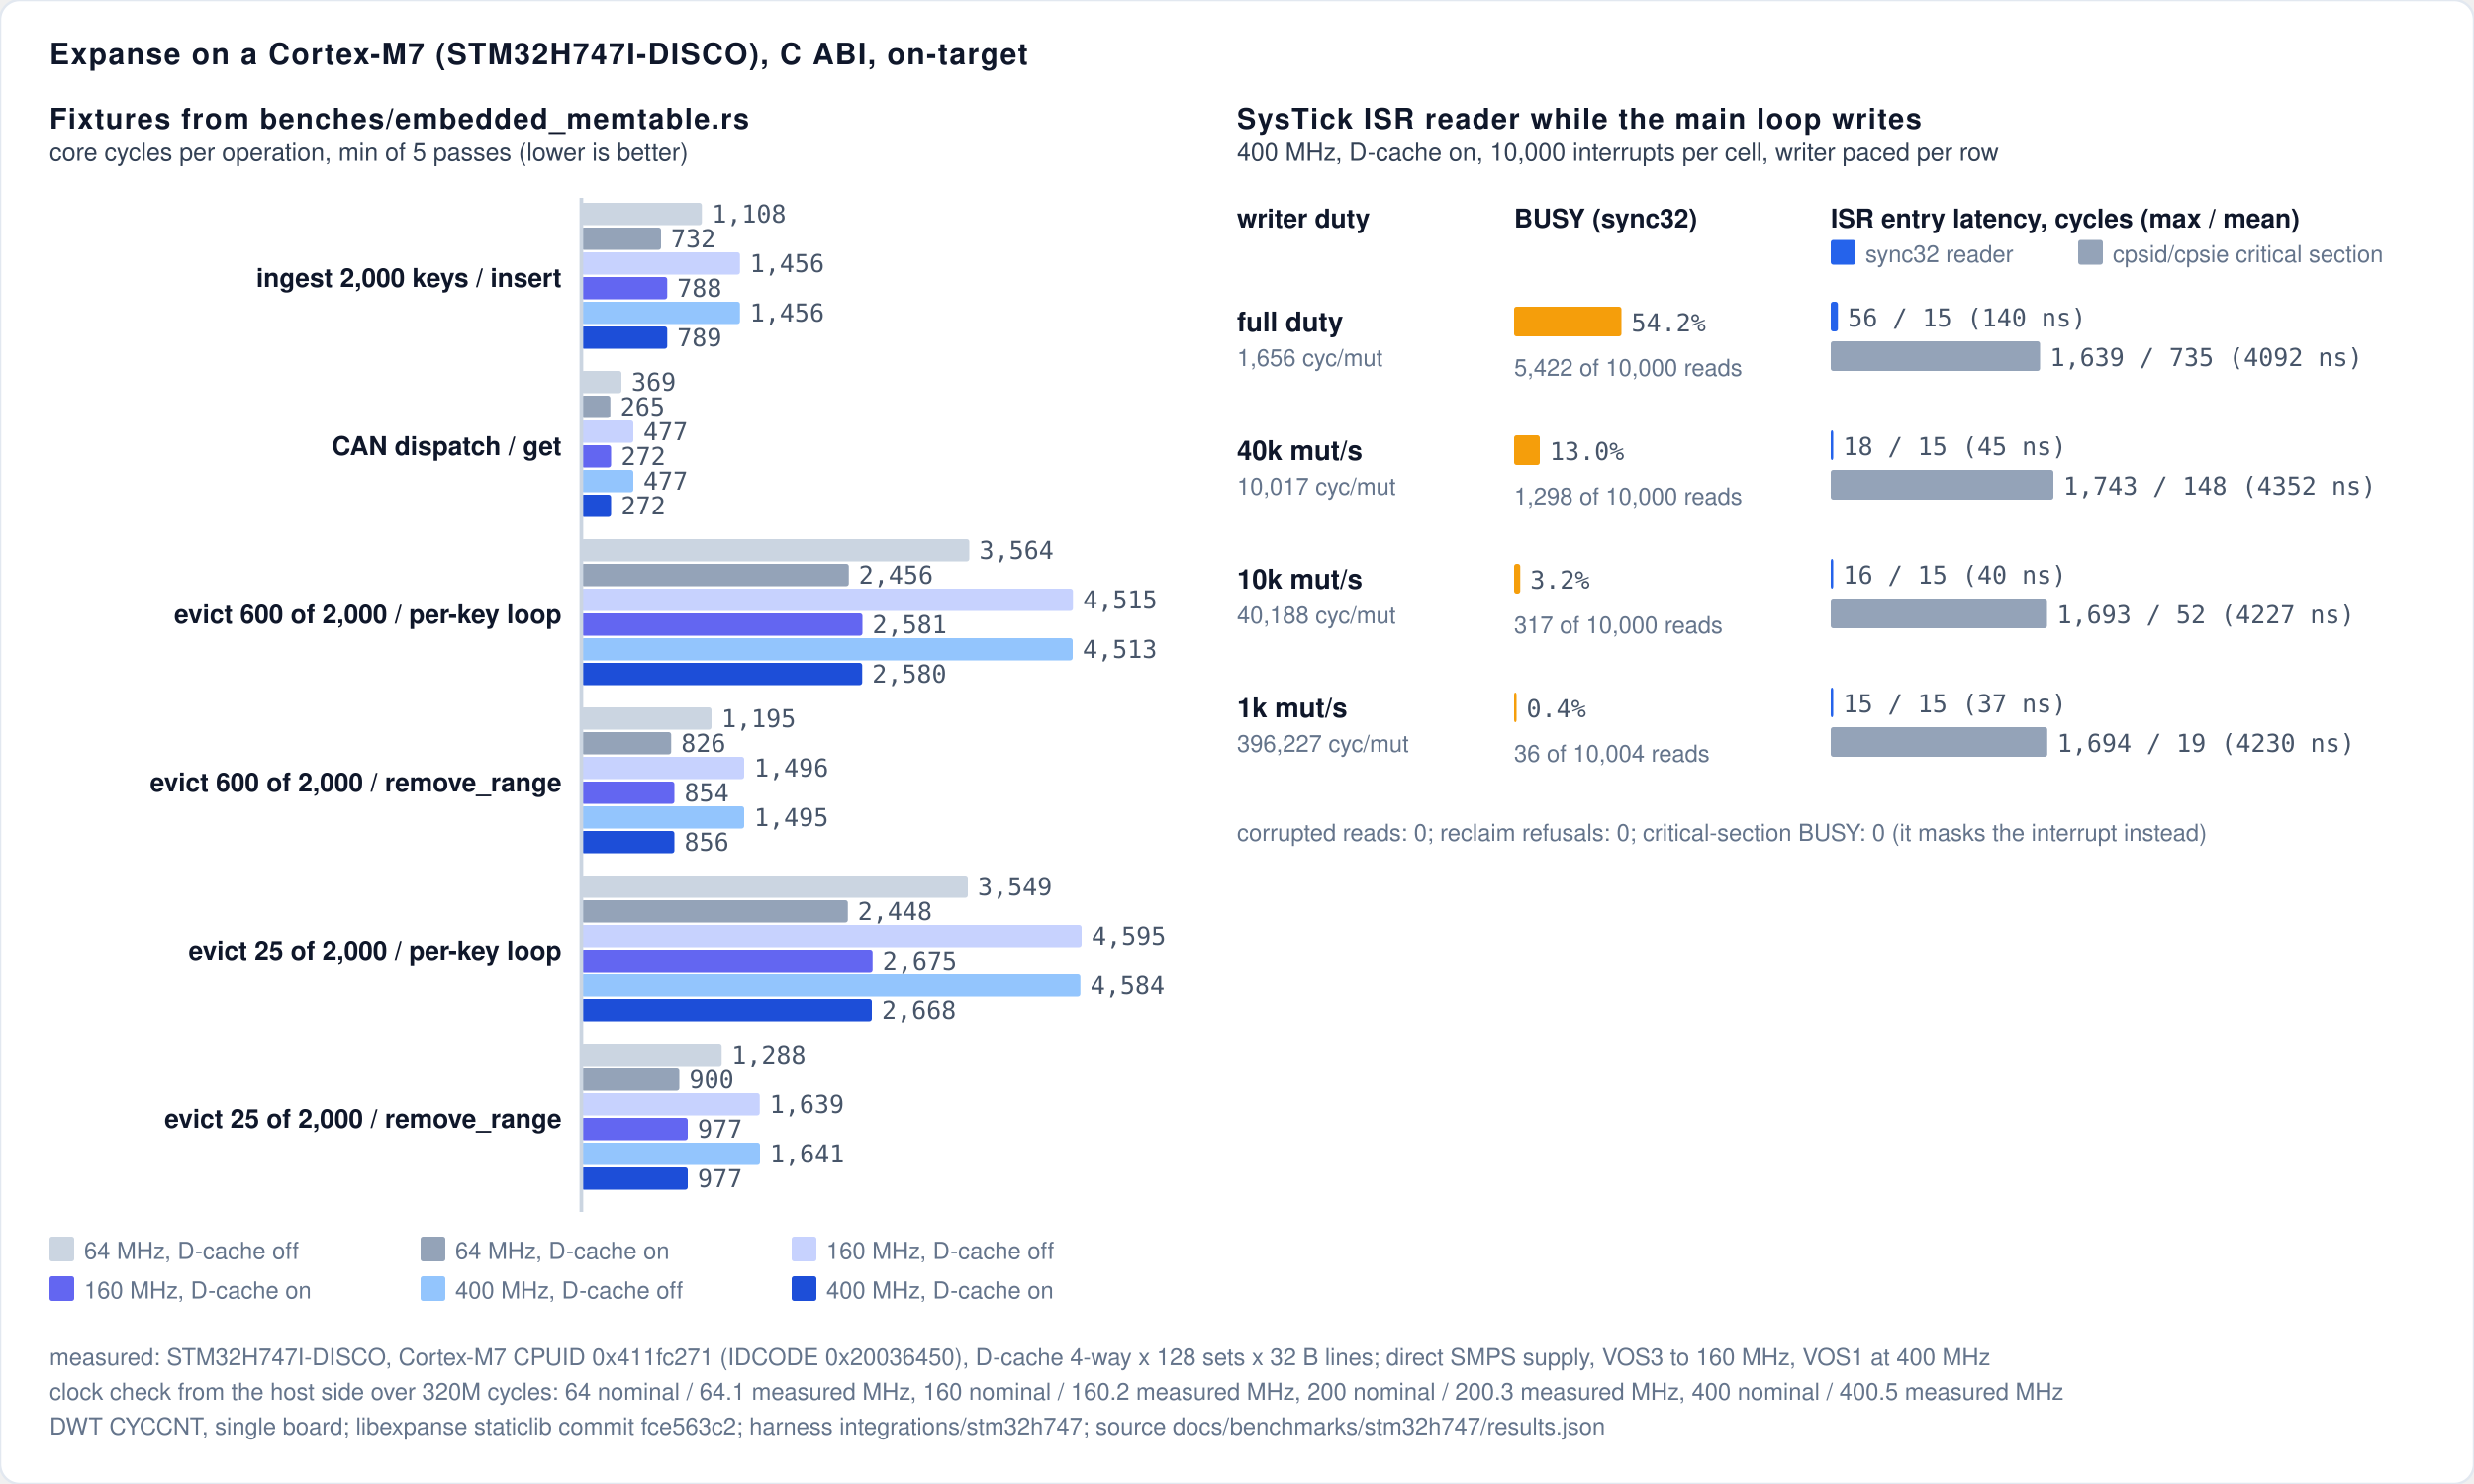
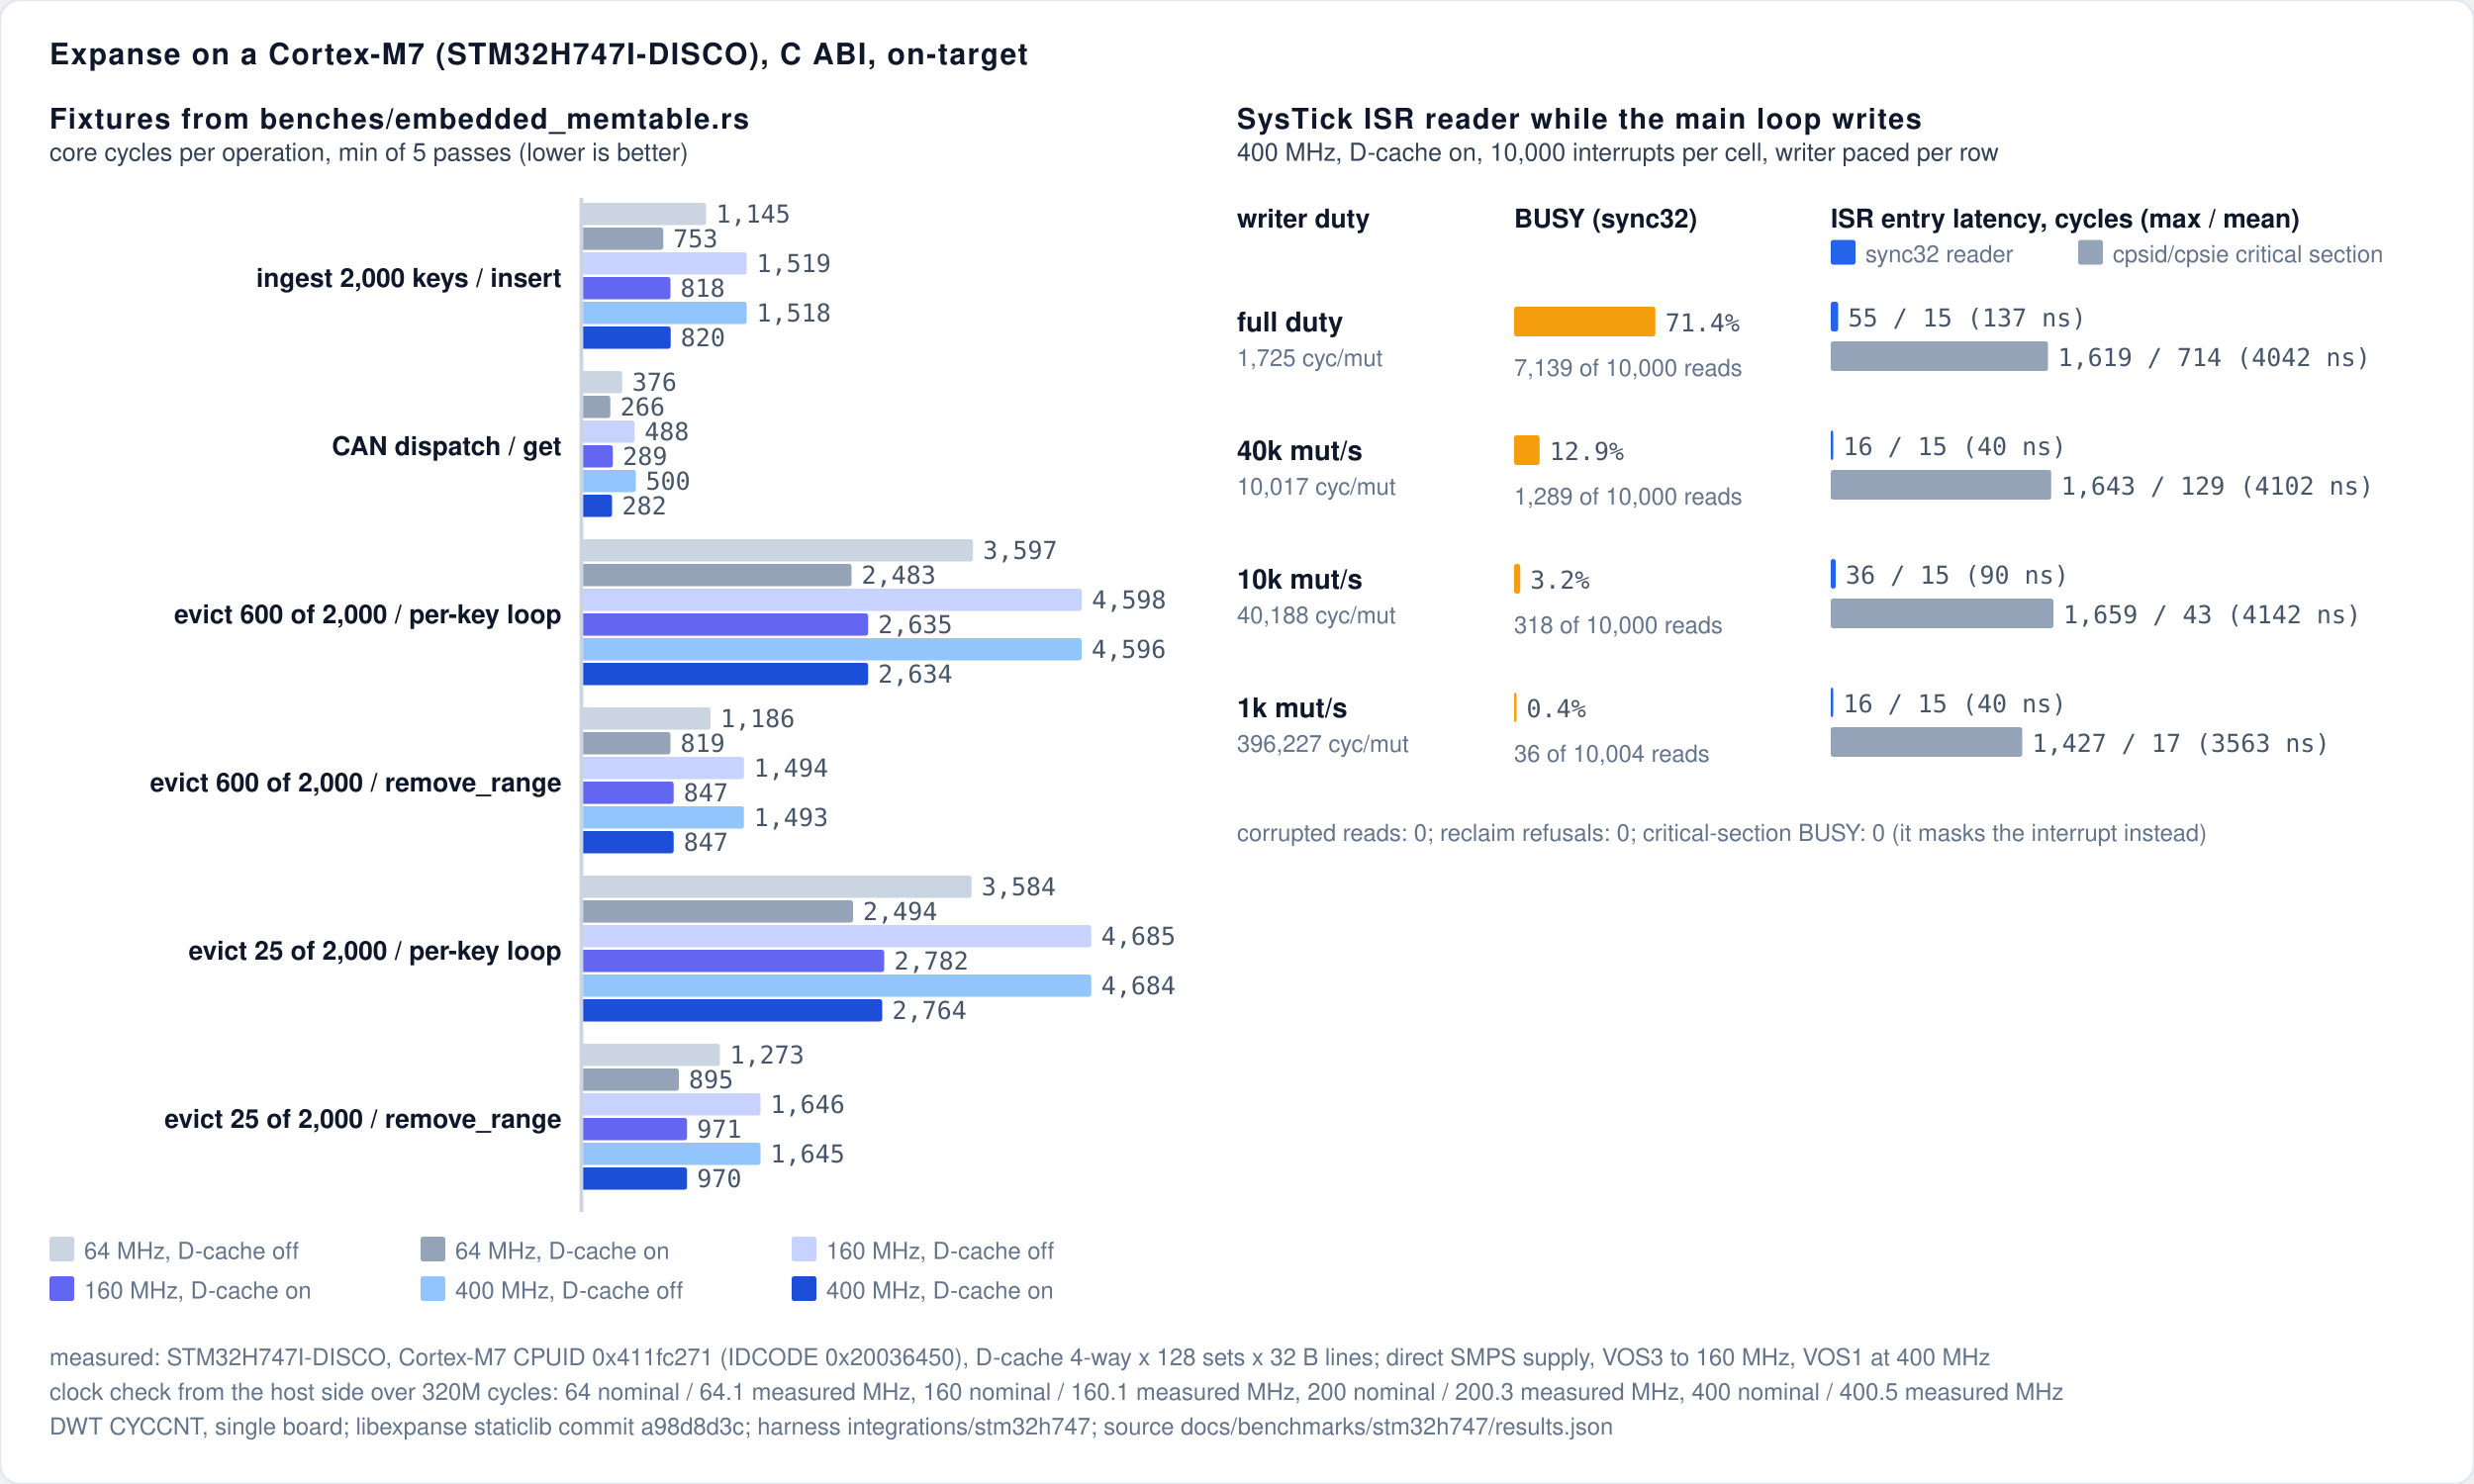
<svg xmlns="http://www.w3.org/2000/svg" role="img" viewBox="0 0 1000 600" width="100%" height="100%">
  <defs>
    <style>
      /* Light theme by default for maximum contrast on the web. */
      .bg { fill: #ffffff; }
      .border { stroke: #e2e8f0; stroke-width: 1px; fill: none; }
      .grid { stroke: #f1f5f9; stroke-width: 1px; stroke-dasharray: 2,3; }
      .axis { stroke: #cbd5e1; stroke-width: 1.5px; }
      .divider { stroke: #e2e8f0; stroke-width: 1px; }

      .t-title { font-family: -apple-system, BlinkMacSystemFont, "Segoe UI", Helvetica, Arial, sans-serif; font-size: 12px; font-weight: 700; letter-spacing: 0.6px; fill: #0f172a; text-transform: uppercase; }
      .t-chart-title { font-family: -apple-system, BlinkMacSystemFont, "Segoe UI", Helvetica, Arial, sans-serif; font-size: 11.5px; font-weight: 700; letter-spacing: 0.6px; fill: #0f172a; text-transform: uppercase; }
      .t-sub { font-family: -apple-system, BlinkMacSystemFont, "Segoe UI", Helvetica, Arial, sans-serif; font-size: 10px; font-weight: 500; fill: #334155; }
      .t-note { font-family: -apple-system, BlinkMacSystemFont, "Segoe UI", Helvetica, Arial, sans-serif; font-size: 9.5px; font-weight: 500; fill: #64748b; }
      .t-unit { font-family: ui-monospace, SFMono-Regular, Menlo, monospace; font-size: 10px; font-weight: 600; fill: #475569; }
      .t-axis-label { font-family: ui-monospace, SFMono-Regular, Menlo, monospace; font-size: 10px; font-weight: 500; fill: #475569; }
      .t-bar-label { font-family: -apple-system, BlinkMacSystemFont, "Segoe UI", Helvetica, Arial, sans-serif; font-size: 11px; font-weight: 700; fill: #0f172a; }
      .t-legend { font-family: -apple-system, BlinkMacSystemFont, "Segoe UI", Helvetica, Arial, sans-serif; font-size: 10.5px; font-weight: 600; fill: #0f172a; }
      .t-win { fill: #15803d; font-weight: 700; }
      .t-loss { fill: #b45309; font-weight: 700; }

      .t-val-accent { font-family: ui-monospace, SFMono-Regular, Menlo, monospace; font-size: 11px; font-weight: 700; fill: #15803d; text-anchor: middle; }
      .t-val-blue { font-family: ui-monospace, SFMono-Regular, Menlo, monospace; font-size: 11px; font-weight: 600; fill: #2563eb; text-anchor: middle; }
      .t-val-muted { font-family: ui-monospace, SFMono-Regular, Menlo, monospace; font-size: 11px; font-weight: 600; fill: #334155; text-anchor: middle; }
      .t-row-accent { font-family: ui-monospace, SFMono-Regular, Menlo, monospace; font-size: 10.5px; font-weight: 700; fill: #15803d; }
      .t-row-muted { font-family: ui-monospace, SFMono-Regular, Menlo, monospace; font-size: 10.5px; font-weight: 600; fill: #334155; }

      .b-expanse { fill: #16a34a; }
      .b-expanse-alt { fill: #10b981; }
      .b-hash { fill: #2563eb; }
      .b-btree { fill: #64748b; }
      .b-skipmap { fill: #94a3b8; }
      .b-other { fill: #64748b; }

      .badge-win { fill: #dcfce7; stroke: #86efac; stroke-width: 1px; rx: 3px; }
      .badge-win-text { font-family: ui-monospace, SFMono-Regular, Menlo, monospace; font-size: 9.5px; font-weight: 700; fill: #15803d; text-anchor: middle; }
      .badge-loss { fill: #fef3c7; stroke: #fcd34d; stroke-width: 1px; rx: 3px; }
      .badge-loss-text { font-family: ui-monospace, SFMono-Regular, Menlo, monospace; font-size: 9.5px; font-weight: 700; fill: #b45309; text-anchor: middle; }

      @media (prefers-color-scheme: dark) {
        .bg { fill: #0d1117; }
        .border { stroke: #30363d; }
        .grid { stroke: #21262d; }
        .axis { stroke: #484f58; }
        .divider { stroke: #21262d; }
        .t-title { fill: #f0f6fc; }
        .t-chart-title { fill: #f0f6fc; }
        .t-sub { fill: #94a3b8; }
        .t-note { fill: #94a3b8; }
        .t-unit { fill: #94a3b8; }
        .t-axis-label { fill: #94a3b8; }
        .t-bar-label { fill: #f8fafc; }
        .t-legend { fill: #f8fafc; }
        .t-win { fill: #4ade80; }
        .t-loss { fill: #fcd34d; }
        .t-val-accent { fill: #4ade80; }
        .t-val-blue { fill: #38bdf8; }
        .t-val-muted { fill: #e2e8f0; }
        .t-row-accent { fill: #4ade80; }
        .t-row-muted { fill: #e2e8f0; }
        .b-expanse { fill: #22c55e; }
        .b-expanse-alt { fill: #34d399; }
        .b-hash { fill: #3b82f6; }
        .b-btree { fill: #64748b; }
        .b-skipmap { fill: #475569; }
        .b-other { fill: #64748b; }
        .badge-win { fill: #064e3b; stroke: #059669; }
        .badge-win-text { fill: #6ee7b7; }
        .badge-loss { fill: #451a03; stroke: #d97706; }
        .badge-loss-text { fill: #fcd34d; }
      }

      :root[data-theme="dark"] .bg, [data-theme="dark"] .bg { fill: #0d1117; }
      :root[data-theme="dark"] .border, [data-theme="dark"] .border { stroke: #30363d; }
      :root[data-theme="dark"] .grid, [data-theme="dark"] .grid { stroke: #21262d; }
      :root[data-theme="dark"] .axis, [data-theme="dark"] .axis { stroke: #484f58; }
      :root[data-theme="dark"] .divider, [data-theme="dark"] .divider { stroke: #21262d; }
      :root[data-theme="dark"] .t-title, [data-theme="dark"] .t-title { fill: #f0f6fc; }
      :root[data-theme="dark"] .t-chart-title, [data-theme="dark"] .t-chart-title { fill: #f0f6fc; }
      :root[data-theme="dark"] .t-sub, [data-theme="dark"] .t-sub { fill: #94a3b8; }
      :root[data-theme="dark"] .t-note, [data-theme="dark"] .t-note { fill: #94a3b8; }
      :root[data-theme="dark"] .t-unit, [data-theme="dark"] .t-unit { fill: #94a3b8; }
      :root[data-theme="dark"] .t-axis-label, [data-theme="dark"] .t-axis-label { fill: #94a3b8; }
      :root[data-theme="dark"] .t-bar-label, [data-theme="dark"] .t-bar-label { fill: #f8fafc; }
      :root[data-theme="dark"] .t-legend, [data-theme="dark"] .t-legend { fill: #f8fafc; }
      :root[data-theme="dark"] .t-win, [data-theme="dark"] .t-win { fill: #4ade80; }
      :root[data-theme="dark"] .t-loss, [data-theme="dark"] .t-loss { fill: #fcd34d; }
      :root[data-theme="dark"] .t-val-accent, [data-theme="dark"] .t-val-accent { fill: #4ade80; }
      :root[data-theme="dark"] .t-val-blue, [data-theme="dark"] .t-val-blue { fill: #38bdf8; }
      :root[data-theme="dark"] .t-val-muted, [data-theme="dark"] .t-val-muted { fill: #e2e8f0; }
      :root[data-theme="dark"] .t-row-accent, [data-theme="dark"] .t-row-accent { fill: #4ade80; }
      :root[data-theme="dark"] .t-row-muted, [data-theme="dark"] .t-row-muted { fill: #e2e8f0; }
      :root[data-theme="dark"] .b-expanse, [data-theme="dark"] .b-expanse { fill: #22c55e; }
      :root[data-theme="dark"] .b-expanse-alt, [data-theme="dark"] .b-expanse-alt { fill: #34d399; }
      :root[data-theme="dark"] .b-hash, [data-theme="dark"] .b-hash { fill: #3b82f6; }
      :root[data-theme="dark"] .b-btree, [data-theme="dark"] .b-btree { fill: #64748b; }
      :root[data-theme="dark"] .b-skipmap, [data-theme="dark"] .b-skipmap { fill: #475569; }
      :root[data-theme="dark"] .b-other, [data-theme="dark"] .b-other { fill: #64748b; }
      :root[data-theme="dark"] .badge-win, [data-theme="dark"] .badge-win { fill: #064e3b; stroke: #059669; }
      :root[data-theme="dark"] .badge-win-text, [data-theme="dark"] .badge-win-text { fill: #6ee7b7; }
      :root[data-theme="dark"] .badge-loss, [data-theme="dark"] .badge-loss { fill: #451a03; stroke: #d97706; }
      :root[data-theme="dark"] .badge-loss-text, [data-theme="dark"] .badge-loss-text { fill: #fcd34d; }
    </style>
  </defs>
  <rect width="100%" height="100%" class="bg" rx="8" />
  <rect width="100%" height="100%" class="border" rx="8" />
  <text x="20" y="26" class="t-title">Expanse on a Cortex-M7 (STM32H747I-DISCO), C ABI, on-target</text>
  <g transform="translate(20, 52)">
    <text x="0" y="0" class="t-chart-title">Fixtures from benches/embedded_memtable.rs</text>
    <text x="0" y="13" class="t-sub">core cycles per operation, min of 5 passes (lower is better)</text>
    <text x="207" y="64" class="t-legend" text-anchor="end">ingest 2,000 keys / insert</text>
-     <rect x="215" y="30" width="48.7" height="9" rx="1" style="fill:#cbd5e1" />
-     <text x="267.7" y="38" class="t-axis-label">1,108</text>
-     <rect x="215" y="40" width="32.2" height="9" rx="1" style="fill:#94a3b8" />
-     <text x="251.2" y="48" class="t-axis-label">732</text>
-     <rect x="215" y="50" width="64.1" height="9" rx="1" style="fill:#c7d2fe" />
-     <text x="283.1" y="58" class="t-axis-label">1,456</text>
-     <rect x="215" y="60" width="34.7" height="9" rx="1" style="fill:#6366f1" />
-     <text x="253.7" y="68" class="t-axis-label">788</text>
-     <rect x="215" y="70" width="64.1" height="9" rx="1" style="fill:#93c5fd" />
-     <text x="283.1" y="78" class="t-axis-label">1,456</text>
-     <rect x="215" y="80" width="34.7" height="9" rx="1" style="fill:#1d4ed8" />
-     <text x="253.7" y="88" class="t-axis-label">789</text>
+     <rect x="215" y="30" width="50.4" height="9" rx="1" style="fill:#cbd5e1" />
+     <text x="269.4" y="38" class="t-axis-label">1,145</text>
+     <rect x="215" y="40" width="33.1" height="9" rx="1" style="fill:#94a3b8" />
+     <text x="252.1" y="48" class="t-axis-label">753</text>
+     <rect x="215" y="50" width="66.8" height="9" rx="1" style="fill:#c7d2fe" />
+     <text x="285.8" y="58" class="t-axis-label">1,519</text>
+     <rect x="215" y="60" width="36.0" height="9" rx="1" style="fill:#6366f1" />
+     <text x="255.0" y="68" class="t-axis-label">818</text>
+     <rect x="215" y="70" width="66.8" height="9" rx="1" style="fill:#93c5fd" />
+     <text x="285.8" y="78" class="t-axis-label">1,518</text>
+     <rect x="215" y="80" width="36.1" height="9" rx="1" style="fill:#1d4ed8" />
+     <text x="255.1" y="88" class="t-axis-label">820</text>
    <text x="207" y="132" class="t-legend" text-anchor="end">CAN dispatch / get</text>
-     <rect x="215" y="98" width="16.2" height="9" rx="1" style="fill:#cbd5e1" />
-     <text x="235.2" y="106" class="t-axis-label">369</text>
+     <rect x="215" y="98" width="16.5" height="9" rx="1" style="fill:#cbd5e1" />
+     <text x="235.5" y="106" class="t-axis-label">376</text>
    <rect x="215" y="108" width="11.7" height="9" rx="1" style="fill:#94a3b8" />
-     <text x="230.7" y="116" class="t-axis-label">265</text>
-     <rect x="215" y="118" width="21.0" height="9" rx="1" style="fill:#c7d2fe" />
-     <text x="240.0" y="126" class="t-axis-label">477</text>
-     <rect x="215" y="128" width="12.0" height="9" rx="1" style="fill:#6366f1" />
-     <text x="231.0" y="136" class="t-axis-label">272</text>
-     <rect x="215" y="138" width="21.0" height="9" rx="1" style="fill:#93c5fd" />
-     <text x="240.0" y="146" class="t-axis-label">477</text>
-     <rect x="215" y="148" width="12.0" height="9" rx="1" style="fill:#1d4ed8" />
-     <text x="231.0" y="156" class="t-axis-label">272</text>
+     <text x="230.7" y="116" class="t-axis-label">266</text>
+     <rect x="215" y="118" width="21.5" height="9" rx="1" style="fill:#c7d2fe" />
+     <text x="240.5" y="126" class="t-axis-label">488</text>
+     <rect x="215" y="128" width="12.7" height="9" rx="1" style="fill:#6366f1" />
+     <text x="231.7" y="136" class="t-axis-label">289</text>
+     <rect x="215" y="138" width="22.0" height="9" rx="1" style="fill:#93c5fd" />
+     <text x="241.0" y="146" class="t-axis-label">500</text>
+     <rect x="215" y="148" width="12.4" height="9" rx="1" style="fill:#1d4ed8" />
+     <text x="231.4" y="156" class="t-axis-label">282</text>
    <text x="207" y="200" class="t-legend" text-anchor="end">evict 600 of 2,000 / per-key loop</text>
-     <rect x="215" y="166" width="156.8" height="9" rx="1" style="fill:#cbd5e1" />
-     <text x="375.8" y="174" class="t-axis-label">3,564</text>
-     <rect x="215" y="176" width="108.1" height="9" rx="1" style="fill:#94a3b8" />
-     <text x="327.1" y="184" class="t-axis-label">2,456</text>
-     <rect x="215" y="186" width="198.7" height="9" rx="1" style="fill:#c7d2fe" />
-     <text x="417.7" y="194" class="t-axis-label">4,515</text>
-     <rect x="215" y="196" width="113.6" height="9" rx="1" style="fill:#6366f1" />
-     <text x="332.6" y="204" class="t-axis-label">2,581</text>
-     <rect x="215" y="206" width="198.6" height="9" rx="1" style="fill:#93c5fd" />
-     <text x="417.6" y="214" class="t-axis-label">4,513</text>
-     <rect x="215" y="216" width="113.5" height="9" rx="1" style="fill:#1d4ed8" />
-     <text x="332.5" y="224" class="t-axis-label">2,580</text>
+     <rect x="215" y="166" width="158.3" height="9" rx="1" style="fill:#cbd5e1" />
+     <text x="377.3" y="174" class="t-axis-label">3,597</text>
+     <rect x="215" y="176" width="109.2" height="9" rx="1" style="fill:#94a3b8" />
+     <text x="328.2" y="184" class="t-axis-label">2,483</text>
+     <rect x="215" y="186" width="202.3" height="9" rx="1" style="fill:#c7d2fe" />
+     <text x="421.3" y="194" class="t-axis-label">4,598</text>
+     <rect x="215" y="196" width="115.9" height="9" rx="1" style="fill:#6366f1" />
+     <text x="334.9" y="204" class="t-axis-label">2,635</text>
+     <rect x="215" y="206" width="202.2" height="9" rx="1" style="fill:#93c5fd" />
+     <text x="421.2" y="214" class="t-axis-label">4,596</text>
+     <rect x="215" y="216" width="115.9" height="9" rx="1" style="fill:#1d4ed8" />
+     <text x="334.9" y="224" class="t-axis-label">2,634</text>
    <text x="207" y="268" class="t-legend" text-anchor="end">evict 600 of 2,000 / remove_range</text>
-     <rect x="215" y="234" width="52.6" height="9" rx="1" style="fill:#cbd5e1" />
-     <text x="271.6" y="242" class="t-axis-label">1,195</text>
-     <rect x="215" y="244" width="36.3" height="9" rx="1" style="fill:#94a3b8" />
-     <text x="255.3" y="252" class="t-axis-label">826</text>
-     <rect x="215" y="254" width="65.8" height="9" rx="1" style="fill:#c7d2fe" />
-     <text x="284.8" y="262" class="t-axis-label">1,496</text>
-     <rect x="215" y="264" width="37.6" height="9" rx="1" style="fill:#6366f1" />
-     <text x="256.6" y="272" class="t-axis-label">854</text>
-     <rect x="215" y="274" width="65.8" height="9" rx="1" style="fill:#93c5fd" />
-     <text x="284.8" y="282" class="t-axis-label">1,495</text>
-     <rect x="215" y="284" width="37.6" height="9" rx="1" style="fill:#1d4ed8" />
-     <text x="256.6" y="292" class="t-axis-label">856</text>
+     <rect x="215" y="234" width="52.2" height="9" rx="1" style="fill:#cbd5e1" />
+     <text x="271.2" y="242" class="t-axis-label">1,186</text>
+     <rect x="215" y="244" width="36.0" height="9" rx="1" style="fill:#94a3b8" />
+     <text x="255.0" y="252" class="t-axis-label">819</text>
+     <rect x="215" y="254" width="65.7" height="9" rx="1" style="fill:#c7d2fe" />
+     <text x="284.7" y="262" class="t-axis-label">1,494</text>
+     <rect x="215" y="264" width="37.3" height="9" rx="1" style="fill:#6366f1" />
+     <text x="256.3" y="272" class="t-axis-label">847</text>
+     <rect x="215" y="274" width="65.7" height="9" rx="1" style="fill:#93c5fd" />
+     <text x="284.7" y="282" class="t-axis-label">1,493</text>
+     <rect x="215" y="284" width="37.3" height="9" rx="1" style="fill:#1d4ed8" />
+     <text x="256.3" y="292" class="t-axis-label">847</text>
    <text x="207" y="336" class="t-legend" text-anchor="end">evict 25 of 2,000 / per-key loop</text>
-     <rect x="215" y="302" width="156.2" height="9" rx="1" style="fill:#cbd5e1" />
-     <text x="375.2" y="310" class="t-axis-label">3,549</text>
-     <rect x="215" y="312" width="107.7" height="9" rx="1" style="fill:#94a3b8" />
-     <text x="326.7" y="320" class="t-axis-label">2,448</text>
-     <rect x="215" y="322" width="202.2" height="9" rx="1" style="fill:#c7d2fe" />
-     <text x="421.2" y="330" class="t-axis-label">4,595</text>
-     <rect x="215" y="332" width="117.7" height="9" rx="1" style="fill:#6366f1" />
-     <text x="336.7" y="340" class="t-axis-label">2,675</text>
-     <rect x="215" y="342" width="201.7" height="9" rx="1" style="fill:#93c5fd" />
-     <text x="420.7" y="350" class="t-axis-label">4,584</text>
-     <rect x="215" y="352" width="117.4" height="9" rx="1" style="fill:#1d4ed8" />
-     <text x="336.4" y="360" class="t-axis-label">2,668</text>
+     <rect x="215" y="302" width="157.7" height="9" rx="1" style="fill:#cbd5e1" />
+     <text x="376.7" y="310" class="t-axis-label">3,584</text>
+     <rect x="215" y="312" width="109.8" height="9" rx="1" style="fill:#94a3b8" />
+     <text x="328.8" y="320" class="t-axis-label">2,494</text>
+     <rect x="215" y="322" width="206.1" height="9" rx="1" style="fill:#c7d2fe" />
+     <text x="425.1" y="330" class="t-axis-label">4,685</text>
+     <rect x="215" y="332" width="122.4" height="9" rx="1" style="fill:#6366f1" />
+     <text x="341.4" y="340" class="t-axis-label">2,782</text>
+     <rect x="215" y="342" width="206.1" height="9" rx="1" style="fill:#93c5fd" />
+     <text x="425.1" y="350" class="t-axis-label">4,684</text>
+     <rect x="215" y="352" width="121.6" height="9" rx="1" style="fill:#1d4ed8" />
+     <text x="340.6" y="360" class="t-axis-label">2,764</text>
    <text x="207" y="404" class="t-legend" text-anchor="end">evict 25 of 2,000 / remove_range</text>
-     <rect x="215" y="370" width="56.7" height="9" rx="1" style="fill:#cbd5e1" />
-     <text x="275.7" y="378" class="t-axis-label">1,288</text>
-     <rect x="215" y="380" width="39.6" height="9" rx="1" style="fill:#94a3b8" />
-     <text x="258.6" y="388" class="t-axis-label">900</text>
-     <rect x="215" y="390" width="72.1" height="9" rx="1" style="fill:#c7d2fe" />
-     <text x="291.1" y="398" class="t-axis-label">1,639</text>
-     <rect x="215" y="400" width="43.0" height="9" rx="1" style="fill:#6366f1" />
-     <text x="262.0" y="408" class="t-axis-label">977</text>
-     <rect x="215" y="410" width="72.2" height="9" rx="1" style="fill:#93c5fd" />
-     <text x="291.2" y="418" class="t-axis-label">1,641</text>
-     <rect x="215" y="420" width="43.0" height="9" rx="1" style="fill:#1d4ed8" />
-     <text x="262.0" y="428" class="t-axis-label">977</text>
+     <rect x="215" y="370" width="56.0" height="9" rx="1" style="fill:#cbd5e1" />
+     <text x="275.0" y="378" class="t-axis-label">1,273</text>
+     <rect x="215" y="380" width="39.4" height="9" rx="1" style="fill:#94a3b8" />
+     <text x="258.4" y="388" class="t-axis-label">895</text>
+     <rect x="215" y="390" width="72.4" height="9" rx="1" style="fill:#c7d2fe" />
+     <text x="291.4" y="398" class="t-axis-label">1,646</text>
+     <rect x="215" y="400" width="42.7" height="9" rx="1" style="fill:#6366f1" />
+     <text x="261.7" y="408" class="t-axis-label">971</text>
+     <rect x="215" y="410" width="72.4" height="9" rx="1" style="fill:#93c5fd" />
+     <text x="291.4" y="418" class="t-axis-label">1,645</text>
+     <rect x="215" y="420" width="42.7" height="9" rx="1" style="fill:#1d4ed8" />
+     <text x="261.7" y="428" class="t-axis-label">970</text>
    <line x1="215" y1="28" x2="215" y2="438" class="axis" />
    <rect x="0" y="448" width="10" height="10" rx="1" style="fill:#cbd5e1" />
    <text x="14" y="457" class="t-note">64 MHz, D-cache off</text>
    <rect x="150" y="448" width="10" height="10" rx="1" style="fill:#94a3b8" />
    <text x="164" y="457" class="t-note">64 MHz, D-cache on</text>
    <rect x="300" y="448" width="10" height="10" rx="1" style="fill:#c7d2fe" />
    <text x="314" y="457" class="t-note">160 MHz, D-cache off</text>
    <rect x="0" y="464" width="10" height="10" rx="1" style="fill:#6366f1" />
    <text x="14" y="473" class="t-note">160 MHz, D-cache on</text>
    <rect x="150" y="464" width="10" height="10" rx="1" style="fill:#93c5fd" />
    <text x="164" y="473" class="t-note">400 MHz, D-cache off</text>
    <rect x="300" y="464" width="10" height="10" rx="1" style="fill:#1d4ed8" />
    <text x="314" y="473" class="t-note">400 MHz, D-cache on</text>
  </g>
  <g transform="translate(500, 52)">
    <text x="0" y="0" class="t-chart-title">SysTick ISR reader while the main loop writes</text>
    <text x="0" y="13" class="t-sub">400 MHz, D-cache on, 10,000 interrupts per cell, writer paced per row</text>
    <text x="0" y="40" class="t-legend">writer duty</text>
    <text x="112" y="40" class="t-legend">BUSY (sync32)</text>
    <text x="240" y="40" class="t-legend">ISR entry latency, cycles (max / mean)</text>
    <rect x="240" y="45" width="10" height="10" rx="1" style="fill:#2563eb" />
    <text x="254" y="54" class="t-note">sync32 reader</text>
    <rect x="340" y="45" width="10" height="10" rx="1" style="fill:#94a3b8" />
    <text x="354" y="54" class="t-note">cpsid/cpsie critical section</text>
    <text x="0" y="82" class="t-bar-label">full duty</text>
-     <text x="0" y="96" class="t-note">1,656 cyc/mut</text>
-     <rect x="112" y="72" width="43.4" height="12" rx="1" style="fill:#f59e0b" />
-     <text x="159.4" y="82" class="t-axis-label">54.2%</text>
-     <text x="112" y="100" class="t-note">5,422 of 10,000 reads</text>
-     <rect x="240" y="70" width="2.9" height="12" rx="1" style="fill:#2563eb" />
-     <text x="246.9" y="80" class="t-axis-label">56 / 15 (140 ns)</text>
-     <rect x="240" y="86" width="84.6" height="12" rx="1" style="fill:#94a3b8" />
-     <text x="328.6" y="96" class="t-axis-label">1,639 / 735 (4092 ns)</text>
+     <text x="0" y="96" class="t-note">1,725 cyc/mut</text>
+     <rect x="112" y="72" width="57.1" height="12" rx="1" style="fill:#f59e0b" />
+     <text x="173.1" y="82" class="t-axis-label">71.4%</text>
+     <text x="112" y="100" class="t-note">7,139 of 10,000 reads</text>
+     <rect x="240" y="70" width="3.0" height="12" rx="1" style="fill:#2563eb" />
+     <text x="247.0" y="80" class="t-axis-label">55 / 15 (137 ns)</text>
+     <rect x="240" y="86" width="87.8" height="12" rx="1" style="fill:#94a3b8" />
+     <text x="331.8" y="96" class="t-axis-label">1,619 / 714 (4042 ns)</text>
    <text x="0" y="134" class="t-bar-label">40k mut/s</text>
    <text x="0" y="148" class="t-note">10,017 cyc/mut</text>
-     <rect x="112" y="124" width="10.4" height="12" rx="1" style="fill:#f59e0b" />
-     <text x="126.4" y="134" class="t-axis-label">13.0%</text>
-     <text x="112" y="152" class="t-note">1,298 of 10,000 reads</text>
+     <rect x="112" y="124" width="10.3" height="12" rx="1" style="fill:#f59e0b" />
+     <text x="126.3" y="134" class="t-axis-label">12.9%</text>
+     <text x="112" y="152" class="t-note">1,289 of 10,000 reads</text>
    <rect x="240" y="122" width="1.0" height="12" rx="1" style="fill:#2563eb" />
-     <text x="245.0" y="132" class="t-axis-label">18 / 15 (45 ns)</text>
-     <rect x="240" y="138" width="90.0" height="12" rx="1" style="fill:#94a3b8" />
-     <text x="334.0" y="148" class="t-axis-label">1,743 / 148 (4352 ns)</text>
+     <text x="245.0" y="132" class="t-axis-label">16 / 15 (40 ns)</text>
+     <rect x="240" y="138" width="89.1" height="12" rx="1" style="fill:#94a3b8" />
+     <text x="333.1" y="148" class="t-axis-label">1,643 / 129 (4102 ns)</text>
    <text x="0" y="186" class="t-bar-label">10k mut/s</text>
    <text x="0" y="200" class="t-note">40,188 cyc/mut</text>
    <rect x="112" y="176" width="2.5" height="12" rx="1" style="fill:#f59e0b" />
    <text x="118.5" y="186" class="t-axis-label">3.2%</text>
-     <text x="112" y="204" class="t-note">317 of 10,000 reads</text>
-     <rect x="240" y="174" width="1.0" height="12" rx="1" style="fill:#2563eb" />
-     <text x="245.0" y="184" class="t-axis-label">16 / 15 (40 ns)</text>
-     <rect x="240" y="190" width="87.4" height="12" rx="1" style="fill:#94a3b8" />
-     <text x="331.4" y="200" class="t-axis-label">1,693 / 52 (4227 ns)</text>
+     <text x="112" y="204" class="t-note">318 of 10,000 reads</text>
+     <rect x="240" y="174" width="2.0" height="12" rx="1" style="fill:#2563eb" />
+     <text x="246.0" y="184" class="t-axis-label">36 / 15 (90 ns)</text>
+     <rect x="240" y="190" width="90.0" height="12" rx="1" style="fill:#94a3b8" />
+     <text x="334.0" y="200" class="t-axis-label">1,659 / 43 (4142 ns)</text>
    <text x="0" y="238" class="t-bar-label">1k mut/s</text>
    <text x="0" y="252" class="t-note">396,227 cyc/mut</text>
    <rect x="112" y="228" width="1.0" height="12" rx="1" style="fill:#f59e0b" />
    <text x="117.0" y="238" class="t-axis-label">0.4%</text>
    <text x="112" y="256" class="t-note">36 of 10,004 reads</text>
    <rect x="240" y="226" width="1.0" height="12" rx="1" style="fill:#2563eb" />
-     <text x="245.0" y="236" class="t-axis-label">15 / 15 (37 ns)</text>
-     <rect x="240" y="242" width="87.5" height="12" rx="1" style="fill:#94a3b8" />
-     <text x="331.5" y="252" class="t-axis-label">1,694 / 19 (4230 ns)</text>
+     <text x="245.0" y="236" class="t-axis-label">16 / 15 (40 ns)</text>
+     <rect x="240" y="242" width="77.4" height="12" rx="1" style="fill:#94a3b8" />
+     <text x="321.4" y="252" class="t-axis-label">1,427 / 17 (3563 ns)</text>
    <text x="0" y="288" class="t-note">corrupted reads: 0; reclaim refusals: 0; critical-section BUSY: 0 (it masks the interrupt instead)</text>
  </g>
  <text x="20" y="552" class="t-note">measured: STM32H747I-DISCO, Cortex-M7 CPUID 0x411fc271 (IDCODE 0x20036450), D-cache 4-way x 128 sets x 32 B lines; direct SMPS supply, VOS3 to 160 MHz, VOS1 at 400 MHz</text>
-   <text x="20" y="566" class="t-note">clock check from the host side over 320M cycles: 64 nominal / 64.1 measured MHz, 160 nominal / 160.2 measured MHz, 200 nominal / 200.3 measured MHz, 400 nominal / 400.5 measured MHz</text>
-   <text x="20" y="580" class="t-note">DWT CYCCNT, single board; libexpanse staticlib commit fce563c2; harness integrations/stm32h747; source docs/benchmarks/stm32h747/results.json</text>
+   <text x="20" y="566" class="t-note">clock check from the host side over 320M cycles: 64 nominal / 64.1 measured MHz, 160 nominal / 160.1 measured MHz, 200 nominal / 200.3 measured MHz, 400 nominal / 400.5 measured MHz</text>
+   <text x="20" y="580" class="t-note">DWT CYCCNT, single board; libexpanse staticlib commit a98d8d3c; harness integrations/stm32h747; source docs/benchmarks/stm32h747/results.json</text>
</svg>
